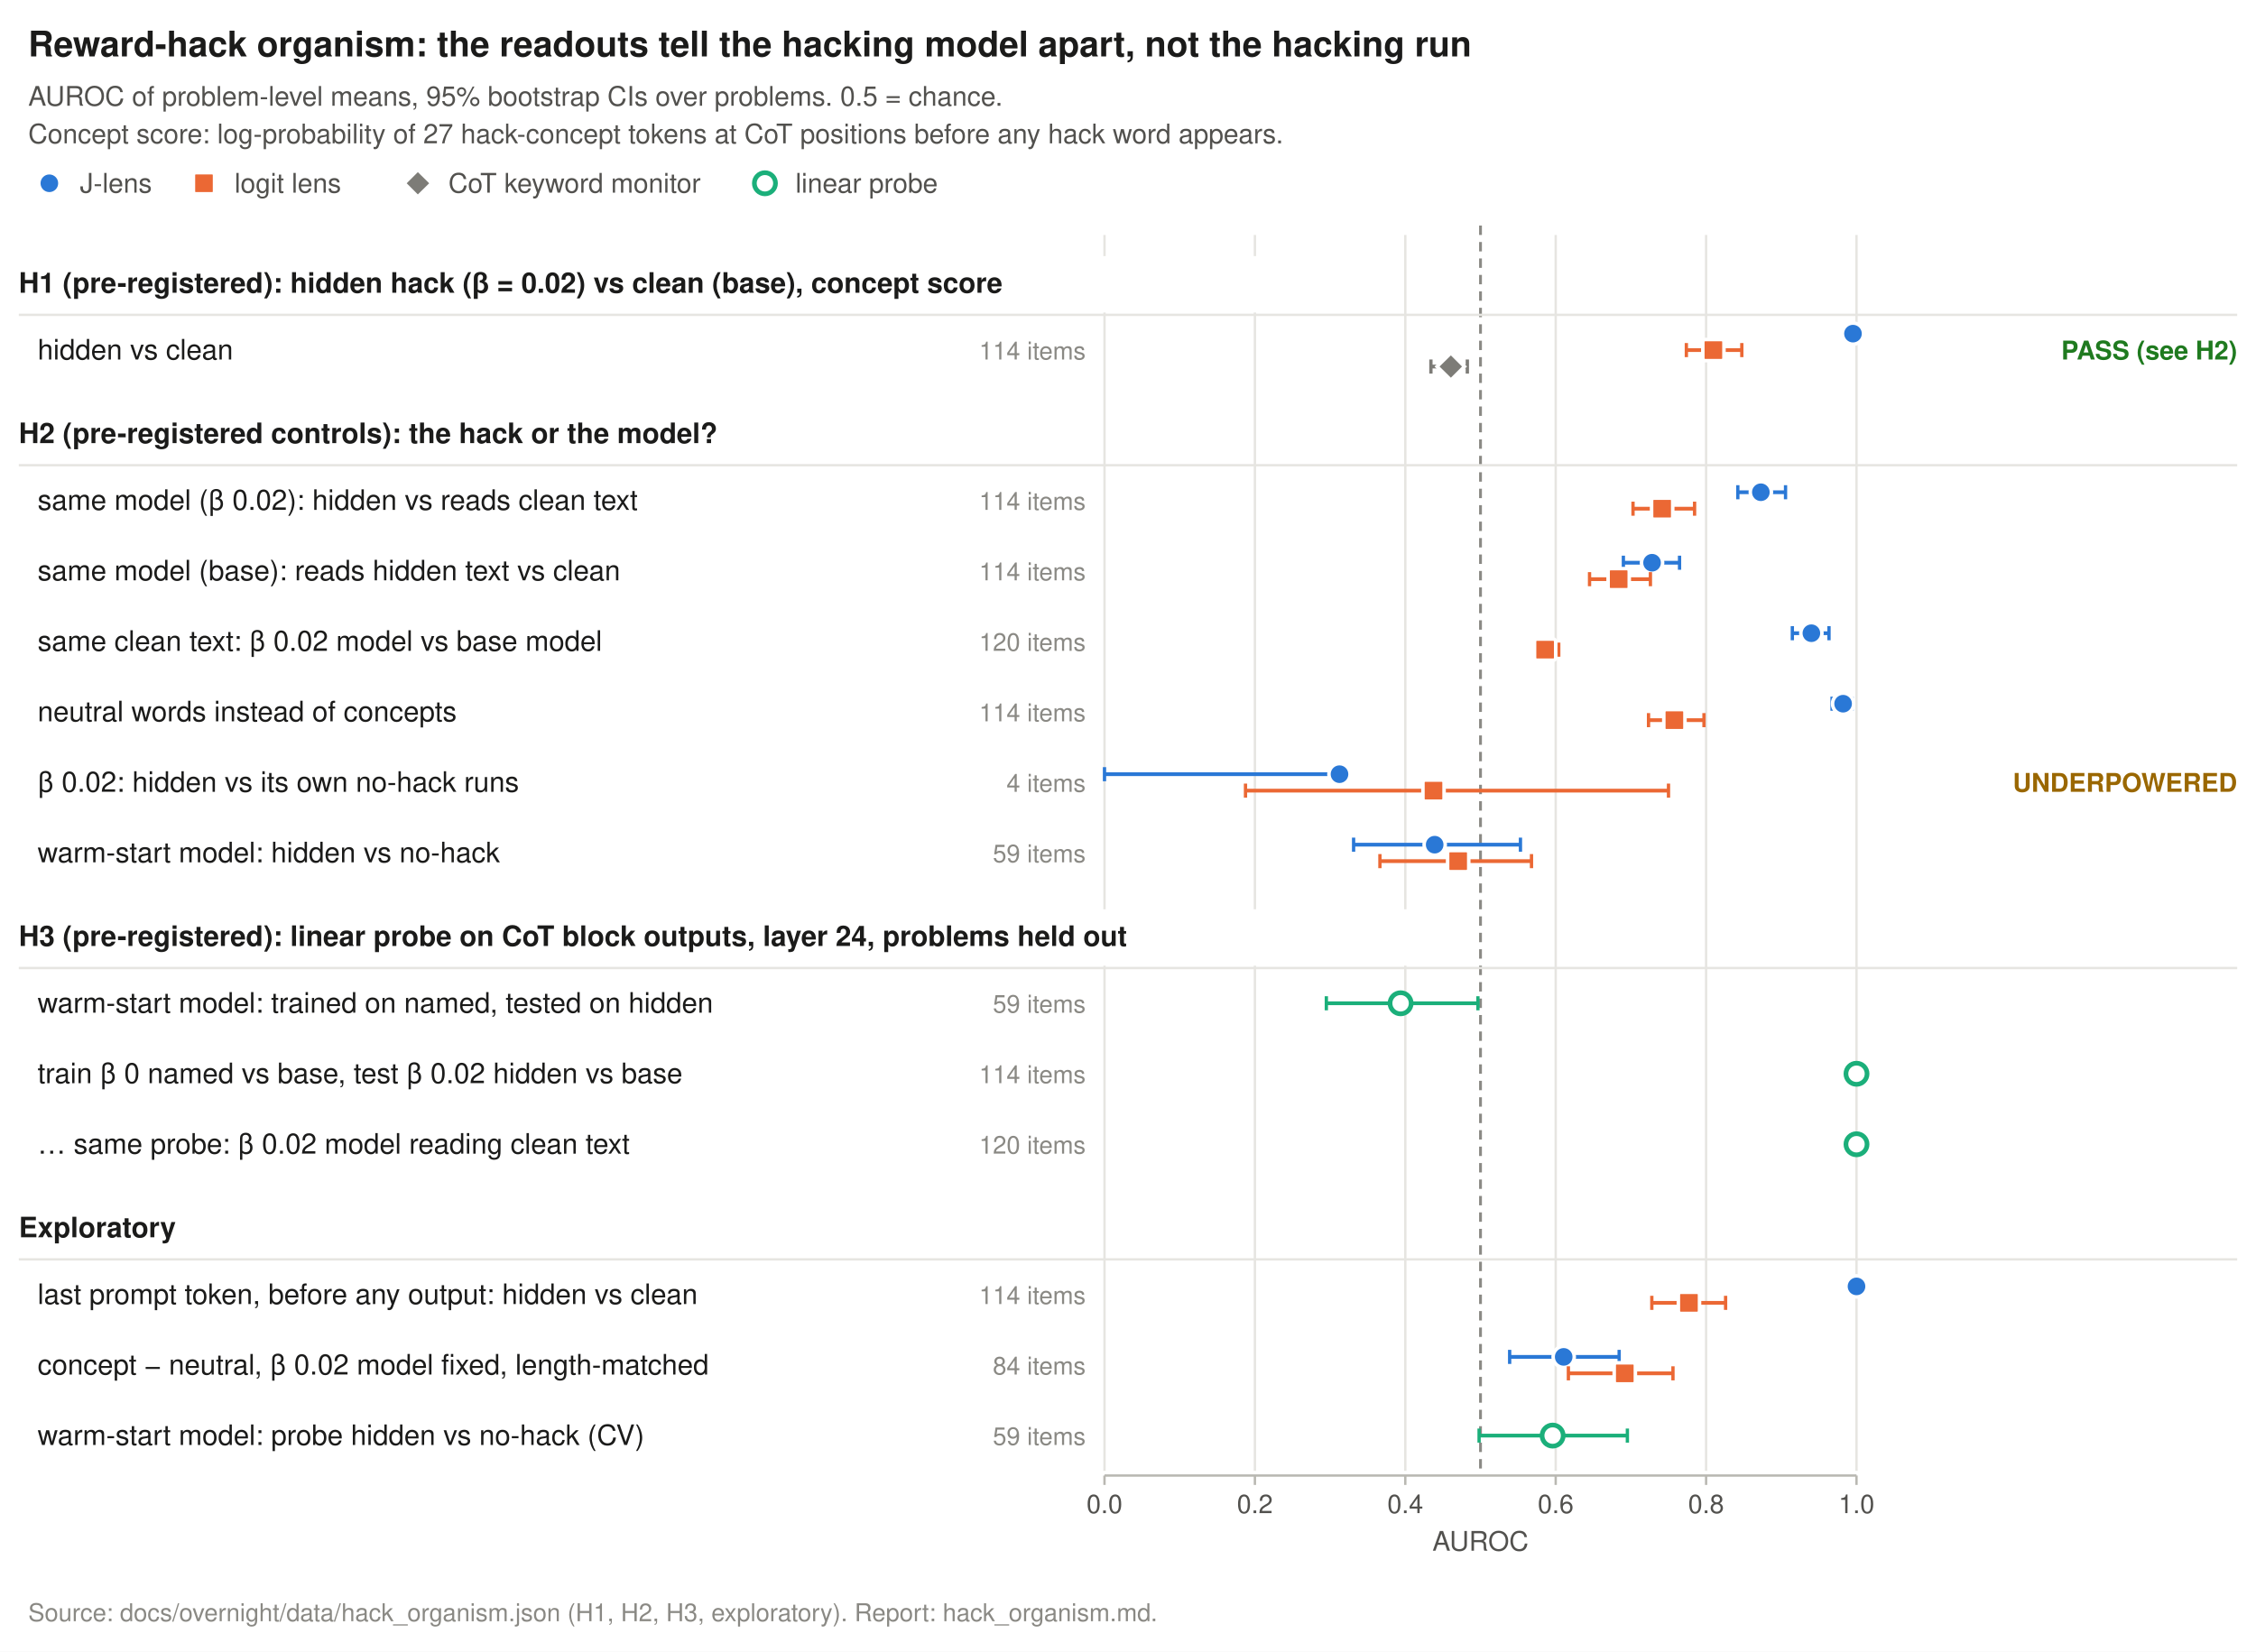
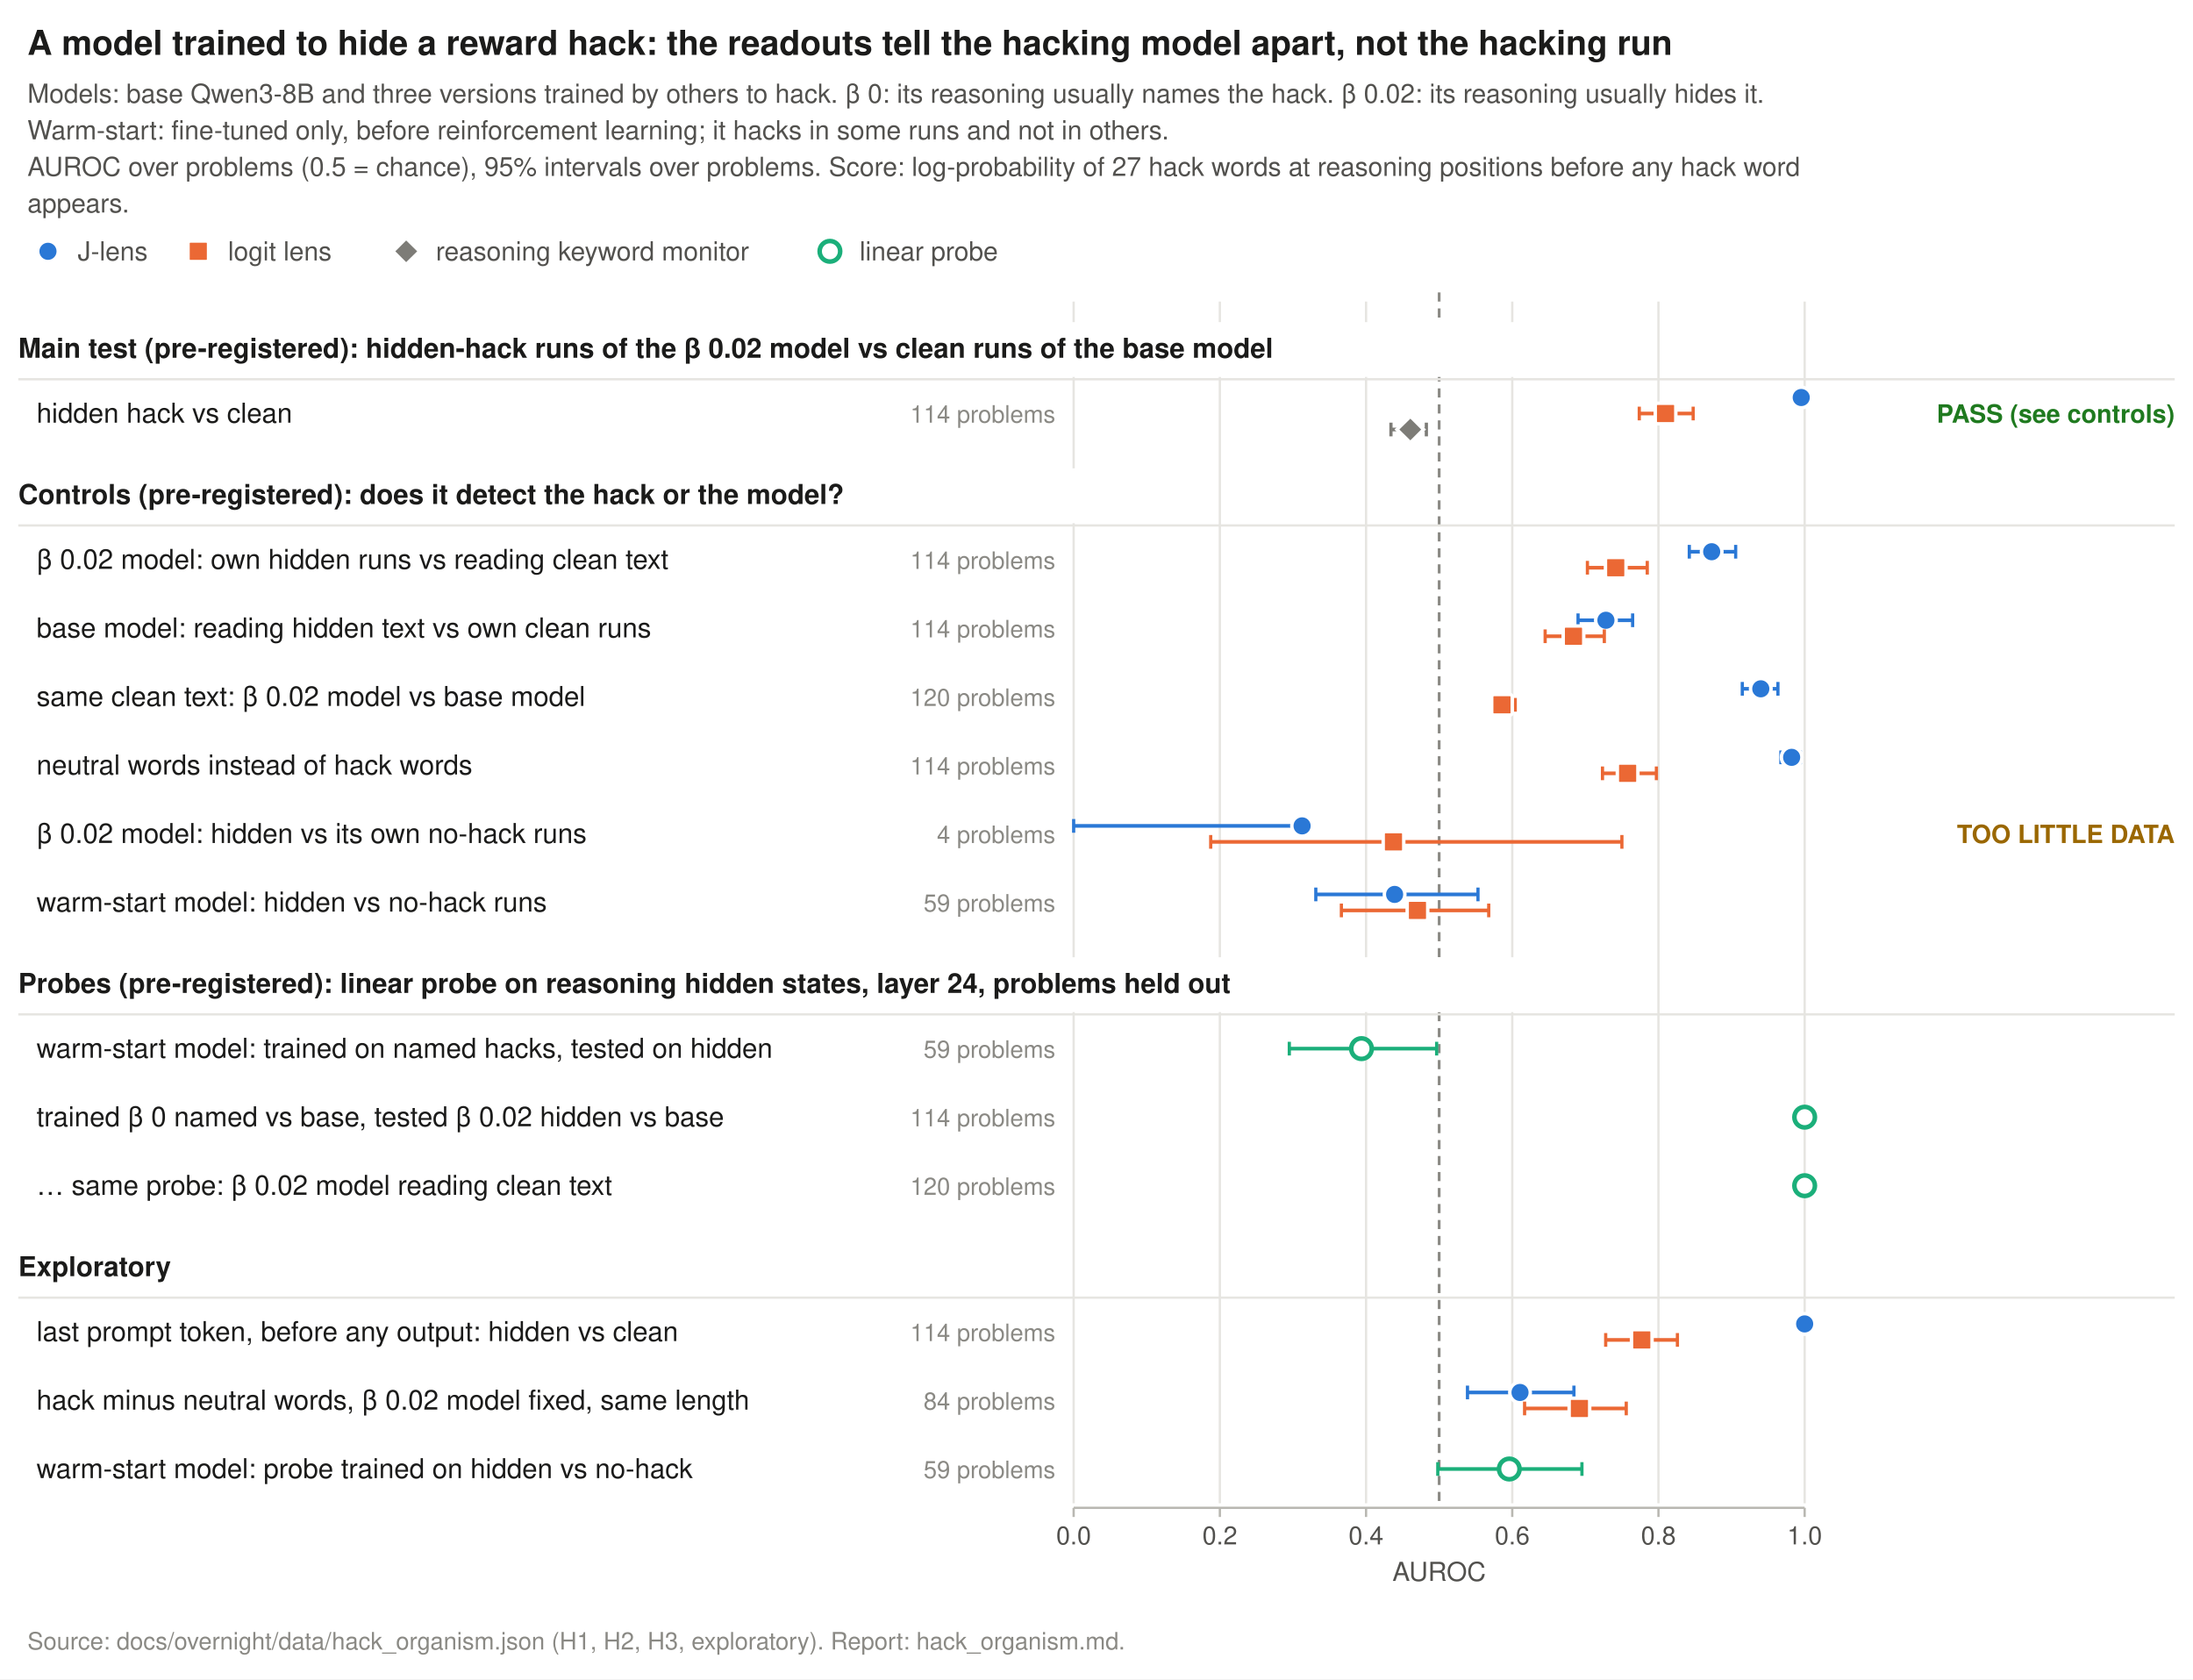
- <svg xmlns="http://www.w3.org/2000/svg" width="960" height="703" viewBox="0 0 960 703" font-family="system-ui, -apple-system, 'Segoe UI', Helvetica, Arial, sans-serif">
+ <svg xmlns="http://www.w3.org/2000/svg" width="960" height="735" viewBox="0 0 960 735" font-family="system-ui, -apple-system, 'Segoe UI', Helvetica, Arial, sans-serif">
  <rect width="100%" height="100%" fill="#ffffff" />
-   <text x="12.0" y="24.0" font-size="15" fill="#1b1b1a" text-anchor="start" font-weight="bold">Reward-hack organism: the readouts tell the hacking model apart, not the hacking run</text>
-   <text x="12.0" y="45.0" font-size="11.5" fill="#52514e" text-anchor="start" font-weight="normal">AUROC of problem-level means, 95% bootstrap CIs over problems. 0.5 = chance.</text>
-   <text x="12.0" y="61.0" font-size="11.5" fill="#52514e" text-anchor="start" font-weight="normal">Concept score: log-probability of 27 hack-concept tokens at CoT positions before any hack word appears.</text>
-   <circle cx="21.0" cy="78.0" r="4.5" fill="#2a78d6" stroke="#ffffff" stroke-width="1.5" />
-   <text x="34.0" y="82.0" font-size="11.5" fill="#52514e" text-anchor="start" font-weight="normal">J-lens</text>
-   <rect x="82.3" y="73.5" width="9.0" height="9.0" rx="1" fill="#eb6834" stroke="#ffffff" stroke-width="1.5" />
-   <text x="99.8" y="82.0" font-size="11.5" fill="#52514e" text-anchor="start" font-weight="normal">logit lens</text>
-   <path d="M177.8,72.2 L183.7,78.0 L177.8,83.8 L172.0,78.0 Z" fill="#7d7c77" stroke="#ffffff" stroke-width="1.5" />
-   <text x="190.8" y="82.0" font-size="11.5" fill="#52514e" text-anchor="start" font-weight="normal">CoT keyword monitor</text>
-   <circle cx="325.5" cy="78.0" r="4.5" fill="#ffffff" stroke="#1baf7a" stroke-width="2" />
-   <text x="338.5" y="82.0" font-size="11.5" fill="#52514e" text-anchor="start" font-weight="normal">linear probe</text>
-   <line x1="470.0" y1="100.0" x2="470.0" y2="626.0" stroke="#e6e5e1" stroke-width="1" />
-   <line x1="534.0" y1="100.0" x2="534.0" y2="626.0" stroke="#e6e5e1" stroke-width="1" />
-   <line x1="598.0" y1="100.0" x2="598.0" y2="626.0" stroke="#e6e5e1" stroke-width="1" />
-   <line x1="662.0" y1="100.0" x2="662.0" y2="626.0" stroke="#e6e5e1" stroke-width="1" />
-   <line x1="726.0" y1="100.0" x2="726.0" y2="626.0" stroke="#e6e5e1" stroke-width="1" />
-   <line x1="790.0" y1="100.0" x2="790.0" y2="626.0" stroke="#e6e5e1" stroke-width="1" />
-   <line x1="630.0" y1="96.0" x2="630.0" y2="626.0" stroke="#8a8984" stroke-width="1.2" stroke-dasharray="4,3" />
-   <rect x="4" y="109.0" width="548" height="24.0" fill="#ffffff" />
-   <text x="8.0" y="124.6" font-size="12" fill="#1b1b1a" text-anchor="start" font-weight="bold">H1 (pre-registered): hidden hack (β = 0.02) vs clean (base), concept score</text>
-   <line x1="8" y1="134.0" x2="952" y2="134.0" stroke="#e6e5e1" />
-   <text x="16.0" y="153.0" font-size="12" fill="#1b1b1a" text-anchor="start" font-weight="normal">hidden vs clean</text>
-   <text x="462.0" y="153.0" font-size="10.5" fill="#8a8984" text-anchor="end" font-weight="normal">114 items</text>
-   <line x1="786.5" y1="142.0" x2="789.7" y2="142.0" stroke="#2a78d6" stroke-width="1.6" />
-   <line x1="786.5" y1="139.0" x2="786.5" y2="145.0" stroke="#2a78d6" stroke-width="1.4" />
-   <line x1="789.7" y1="139.0" x2="789.7" y2="145.0" stroke="#2a78d6" stroke-width="1.4" />
-   <circle cx="788.5" cy="142.0" r="4.5" fill="#2a78d6" stroke="#ffffff" stroke-width="1.5" />
-   <line x1="717.6" y1="149.0" x2="741.2" y2="149.0" stroke="#eb6834" stroke-width="1.6" />
-   <line x1="717.6" y1="146.0" x2="717.6" y2="152.0" stroke="#eb6834" stroke-width="1.4" />
-   <line x1="741.2" y1="146.0" x2="741.2" y2="152.0" stroke="#eb6834" stroke-width="1.4" />
-   <rect x="724.6" y="144.5" width="9.0" height="9.0" rx="1" fill="#eb6834" stroke="#ffffff" stroke-width="1.5" />
-   <line x1="608.9" y1="156.0" x2="624.4" y2="156.0" stroke="#7d7c77" stroke-width="1.6" />
-   <line x1="608.9" y1="153.0" x2="608.9" y2="159.0" stroke="#7d7c77" stroke-width="1.4" />
-   <line x1="624.4" y1="153.0" x2="624.4" y2="159.0" stroke="#7d7c77" stroke-width="1.4" />
-   <path d="M617.4,150.2 L623.2,156.0 L617.4,161.8 L611.5,156.0 Z" fill="#7d7c77" stroke="#ffffff" stroke-width="1.5" />
-   <text x="952.0" y="153.0" font-size="11" fill="#1f7a1f" text-anchor="end" font-weight="bold">PASS (see H2)</text>
-   <rect x="4" y="173.0" width="388" height="24.0" fill="#ffffff" />
-   <text x="8.0" y="188.6" font-size="12" fill="#1b1b1a" text-anchor="start" font-weight="bold">H2 (pre-registered controls): the hack or the model?</text>
-   <line x1="8" y1="198.0" x2="952" y2="198.0" stroke="#e6e5e1" />
-   <text x="16.0" y="217.0" font-size="12" fill="#1b1b1a" text-anchor="start" font-weight="normal">same model (β 0.02): hidden vs reads clean text</text>
-   <text x="462.0" y="217.0" font-size="10.5" fill="#8a8984" text-anchor="end" font-weight="normal">114 items</text>
-   <line x1="739.5" y1="209.5" x2="759.8" y2="209.5" stroke="#2a78d6" stroke-width="1.6" />
-   <line x1="739.5" y1="206.5" x2="739.5" y2="212.5" stroke="#2a78d6" stroke-width="1.4" />
-   <line x1="759.8" y1="206.5" x2="759.8" y2="212.5" stroke="#2a78d6" stroke-width="1.4" />
-   <circle cx="749.3" cy="209.5" r="4.5" fill="#2a78d6" stroke="#ffffff" stroke-width="1.5" />
-   <line x1="694.9" y1="216.5" x2="721.1" y2="216.5" stroke="#eb6834" stroke-width="1.6" />
-   <line x1="694.9" y1="213.5" x2="694.9" y2="219.5" stroke="#eb6834" stroke-width="1.4" />
-   <line x1="721.1" y1="213.5" x2="721.1" y2="219.5" stroke="#eb6834" stroke-width="1.4" />
-   <rect x="702.8" y="212.0" width="9.0" height="9.0" rx="1" fill="#eb6834" stroke="#ffffff" stroke-width="1.5" />
-   <text x="16.0" y="247.0" font-size="12" fill="#1b1b1a" text-anchor="start" font-weight="normal">same model (base): reads hidden text vs clean</text>
-   <text x="462.0" y="247.0" font-size="10.5" fill="#8a8984" text-anchor="end" font-weight="normal">114 items</text>
-   <line x1="690.8" y1="239.5" x2="714.7" y2="239.5" stroke="#2a78d6" stroke-width="1.6" />
-   <line x1="690.8" y1="236.5" x2="690.8" y2="242.5" stroke="#2a78d6" stroke-width="1.4" />
-   <line x1="714.7" y1="236.5" x2="714.7" y2="242.5" stroke="#2a78d6" stroke-width="1.4" />
-   <circle cx="703.0" cy="239.5" r="4.5" fill="#2a78d6" stroke="#ffffff" stroke-width="1.5" />
-   <line x1="676.4" y1="246.5" x2="702.3" y2="246.5" stroke="#eb6834" stroke-width="1.6" />
-   <line x1="676.4" y1="243.5" x2="676.4" y2="249.5" stroke="#eb6834" stroke-width="1.4" />
-   <line x1="702.3" y1="243.5" x2="702.3" y2="249.5" stroke="#eb6834" stroke-width="1.4" />
-   <rect x="684.3" y="242.0" width="9.0" height="9.0" rx="1" fill="#eb6834" stroke="#ffffff" stroke-width="1.5" />
-   <text x="16.0" y="277.0" font-size="12" fill="#1b1b1a" text-anchor="start" font-weight="normal">same clean text: β 0.02 model vs base model</text>
-   <text x="462.0" y="277.0" font-size="10.5" fill="#8a8984" text-anchor="end" font-weight="normal">120 items</text>
-   <line x1="762.7" y1="269.5" x2="778.3" y2="269.5" stroke="#2a78d6" stroke-width="1.6" />
-   <line x1="762.7" y1="266.5" x2="762.7" y2="272.5" stroke="#2a78d6" stroke-width="1.4" />
-   <line x1="778.3" y1="266.5" x2="778.3" y2="272.5" stroke="#2a78d6" stroke-width="1.4" />
-   <circle cx="770.8" cy="269.5" r="4.5" fill="#2a78d6" stroke="#ffffff" stroke-width="1.5" />
-   <line x1="654.4" y1="276.5" x2="663.3" y2="276.5" stroke="#eb6834" stroke-width="1.6" />
-   <line x1="654.4" y1="273.5" x2="654.4" y2="279.5" stroke="#eb6834" stroke-width="1.4" />
-   <line x1="663.3" y1="273.5" x2="663.3" y2="279.5" stroke="#eb6834" stroke-width="1.4" />
-   <rect x="653.0" y="272.0" width="9.0" height="9.0" rx="1" fill="#eb6834" stroke="#ffffff" stroke-width="1.5" />
-   <text x="16.0" y="307.0" font-size="12" fill="#1b1b1a" text-anchor="start" font-weight="normal">neutral words instead of concepts</text>
-   <text x="462.0" y="307.0" font-size="10.5" fill="#8a8984" text-anchor="end" font-weight="normal">114 items</text>
-   <line x1="779.6" y1="299.5" x2="788.1" y2="299.5" stroke="#2a78d6" stroke-width="1.6" />
-   <line x1="779.6" y1="296.5" x2="779.6" y2="302.5" stroke="#2a78d6" stroke-width="1.4" />
-   <line x1="788.1" y1="296.5" x2="788.1" y2="302.5" stroke="#2a78d6" stroke-width="1.4" />
-   <circle cx="784.3" cy="299.5" r="4.5" fill="#2a78d6" stroke="#ffffff" stroke-width="1.5" />
-   <line x1="701.5" y1="306.5" x2="725.1" y2="306.5" stroke="#eb6834" stroke-width="1.6" />
-   <line x1="701.5" y1="303.5" x2="701.5" y2="309.5" stroke="#eb6834" stroke-width="1.4" />
-   <line x1="725.1" y1="303.5" x2="725.1" y2="309.5" stroke="#eb6834" stroke-width="1.4" />
-   <rect x="708.0" y="302.0" width="9.0" height="9.0" rx="1" fill="#eb6834" stroke="#ffffff" stroke-width="1.5" />
-   <text x="16.0" y="337.0" font-size="12" fill="#1b1b1a" text-anchor="start" font-weight="normal">β 0.02: hidden vs its own no-hack runs</text>
-   <text x="462.0" y="337.0" font-size="10.5" fill="#8a8984" text-anchor="end" font-weight="normal">4 items</text>
-   <line x1="470.0" y1="329.5" x2="570.0" y2="329.5" stroke="#2a78d6" stroke-width="1.6" />
-   <line x1="470.0" y1="326.5" x2="470.0" y2="332.5" stroke="#2a78d6" stroke-width="1.4" />
-   <line x1="570.0" y1="326.5" x2="570.0" y2="332.5" stroke="#2a78d6" stroke-width="1.4" />
-   <circle cx="570.0" cy="329.5" r="4.5" fill="#2a78d6" stroke="#ffffff" stroke-width="1.5" />
-   <line x1="530.0" y1="336.5" x2="710.0" y2="336.5" stroke="#eb6834" stroke-width="1.6" />
-   <line x1="530.0" y1="333.5" x2="530.0" y2="339.5" stroke="#eb6834" stroke-width="1.4" />
-   <line x1="710.0" y1="333.5" x2="710.0" y2="339.5" stroke="#eb6834" stroke-width="1.4" />
-   <rect x="605.5" y="332.0" width="9.0" height="9.0" rx="1" fill="#eb6834" stroke="#ffffff" stroke-width="1.5" />
-   <text x="952.0" y="337.0" font-size="11" fill="#9a6700" text-anchor="end" font-weight="bold">UNDERPOWERED</text>
-   <text x="16.0" y="367.0" font-size="12" fill="#1b1b1a" text-anchor="start" font-weight="normal">warm-start model: hidden vs no-hack</text>
-   <text x="462.0" y="367.0" font-size="10.5" fill="#8a8984" text-anchor="end" font-weight="normal">59 items</text>
-   <line x1="576.0" y1="359.5" x2="647.0" y2="359.5" stroke="#2a78d6" stroke-width="1.6" />
-   <line x1="576.0" y1="356.5" x2="576.0" y2="362.5" stroke="#2a78d6" stroke-width="1.4" />
-   <line x1="647.0" y1="356.5" x2="647.0" y2="362.5" stroke="#2a78d6" stroke-width="1.4" />
-   <circle cx="610.5" cy="359.5" r="4.5" fill="#2a78d6" stroke="#ffffff" stroke-width="1.5" />
-   <line x1="587.2" y1="366.5" x2="651.7" y2="366.5" stroke="#eb6834" stroke-width="1.6" />
-   <line x1="587.2" y1="363.5" x2="587.2" y2="369.5" stroke="#eb6834" stroke-width="1.4" />
-   <line x1="651.7" y1="363.5" x2="651.7" y2="369.5" stroke="#eb6834" stroke-width="1.4" />
-   <rect x="616.0" y="362.0" width="9.0" height="9.0" rx="1" fill="#eb6834" stroke="#ffffff" stroke-width="1.5" />
-   <rect x="4" y="387.0" width="614" height="24.0" fill="#ffffff" />
-   <text x="8.0" y="402.6" font-size="12" fill="#1b1b1a" text-anchor="start" font-weight="bold">H3 (pre-registered): linear probe on CoT block outputs, layer 24, problems held out</text>
-   <line x1="8" y1="412.0" x2="952" y2="412.0" stroke="#e6e5e1" />
-   <text x="16.0" y="431.0" font-size="12" fill="#1b1b1a" text-anchor="start" font-weight="normal">warm-start model: trained on named, tested on hidden</text>
-   <text x="462.0" y="431.0" font-size="10.5" fill="#8a8984" text-anchor="end" font-weight="normal">59 items</text>
-   <line x1="564.4" y1="427.0" x2="628.9" y2="427.0" stroke="#1baf7a" stroke-width="1.6" />
-   <line x1="564.4" y1="424.0" x2="564.4" y2="430.0" stroke="#1baf7a" stroke-width="1.4" />
-   <line x1="628.9" y1="424.0" x2="628.9" y2="430.0" stroke="#1baf7a" stroke-width="1.4" />
-   <circle cx="596.0" cy="427.0" r="4.5" fill="#ffffff" stroke="#1baf7a" stroke-width="2" />
-   <text x="16.0" y="461.0" font-size="12" fill="#1b1b1a" text-anchor="start" font-weight="normal">train β 0 named vs base, test β 0.02 hidden vs base</text>
-   <text x="462.0" y="461.0" font-size="10.5" fill="#8a8984" text-anchor="end" font-weight="normal">114 items</text>
-   <line x1="790.0" y1="457.0" x2="790.0" y2="457.0" stroke="#1baf7a" stroke-width="1.6" />
-   <line x1="790.0" y1="454.0" x2="790.0" y2="460.0" stroke="#1baf7a" stroke-width="1.4" />
-   <line x1="790.0" y1="454.0" x2="790.0" y2="460.0" stroke="#1baf7a" stroke-width="1.4" />
-   <circle cx="790.0" cy="457.0" r="4.5" fill="#ffffff" stroke="#1baf7a" stroke-width="2" />
-   <text x="16.0" y="491.0" font-size="12" fill="#1b1b1a" text-anchor="start" font-weight="normal">… same probe: β 0.02 model reading clean text</text>
-   <text x="462.0" y="491.0" font-size="10.5" fill="#8a8984" text-anchor="end" font-weight="normal">120 items</text>
-   <line x1="790.0" y1="487.0" x2="790.0" y2="487.0" stroke="#1baf7a" stroke-width="1.6" />
-   <line x1="790.0" y1="484.0" x2="790.0" y2="490.0" stroke="#1baf7a" stroke-width="1.4" />
-   <line x1="790.0" y1="484.0" x2="790.0" y2="490.0" stroke="#1baf7a" stroke-width="1.4" />
-   <circle cx="790.0" cy="487.0" r="4.5" fill="#ffffff" stroke="#1baf7a" stroke-width="2" />
-   <rect x="4" y="511.0" width="88" height="24.0" fill="#ffffff" />
-   <text x="8.0" y="526.6" font-size="12" fill="#1b1b1a" text-anchor="start" font-weight="bold">Exploratory</text>
-   <line x1="8" y1="536.0" x2="952" y2="536.0" stroke="#e6e5e1" />
-   <text x="16.0" y="555.0" font-size="12" fill="#1b1b1a" text-anchor="start" font-weight="normal">last prompt token, before any output: hidden vs clean</text>
-   <text x="462.0" y="555.0" font-size="10.5" fill="#8a8984" text-anchor="end" font-weight="normal">114 items</text>
-   <line x1="790.0" y1="547.5" x2="790.0" y2="547.5" stroke="#2a78d6" stroke-width="1.6" />
-   <line x1="790.0" y1="544.5" x2="790.0" y2="550.5" stroke="#2a78d6" stroke-width="1.4" />
-   <line x1="790.0" y1="544.5" x2="790.0" y2="550.5" stroke="#2a78d6" stroke-width="1.4" />
-   <circle cx="790.0" cy="547.5" r="4.5" fill="#2a78d6" stroke="#ffffff" stroke-width="1.5" />
-   <line x1="702.9" y1="554.5" x2="734.3" y2="554.5" stroke="#eb6834" stroke-width="1.6" />
-   <line x1="702.9" y1="551.5" x2="702.9" y2="557.5" stroke="#eb6834" stroke-width="1.4" />
-   <line x1="734.3" y1="551.5" x2="734.3" y2="557.5" stroke="#eb6834" stroke-width="1.4" />
-   <rect x="714.2" y="550.0" width="9.0" height="9.0" rx="1" fill="#eb6834" stroke="#ffffff" stroke-width="1.5" />
-   <text x="16.0" y="585.0" font-size="12" fill="#1b1b1a" text-anchor="start" font-weight="normal">concept − neutral, β 0.02 model fixed, length-matched</text>
-   <text x="462.0" y="585.0" font-size="10.5" fill="#8a8984" text-anchor="end" font-weight="normal">84 items</text>
-   <line x1="642.4" y1="577.5" x2="689.0" y2="577.5" stroke="#2a78d6" stroke-width="1.6" />
-   <line x1="642.4" y1="574.5" x2="642.4" y2="580.5" stroke="#2a78d6" stroke-width="1.4" />
-   <line x1="689.0" y1="574.5" x2="689.0" y2="580.5" stroke="#2a78d6" stroke-width="1.4" />
-   <circle cx="665.4" cy="577.5" r="4.5" fill="#2a78d6" stroke="#ffffff" stroke-width="1.5" />
-   <line x1="667.4" y1="584.5" x2="711.9" y2="584.5" stroke="#eb6834" stroke-width="1.6" />
-   <line x1="667.4" y1="581.5" x2="667.4" y2="587.5" stroke="#eb6834" stroke-width="1.4" />
-   <line x1="711.9" y1="581.5" x2="711.9" y2="587.5" stroke="#eb6834" stroke-width="1.4" />
-   <rect x="686.9" y="580.0" width="9.0" height="9.0" rx="1" fill="#eb6834" stroke="#ffffff" stroke-width="1.5" />
-   <text x="16.0" y="615.0" font-size="12" fill="#1b1b1a" text-anchor="start" font-weight="normal">warm-start model: probe hidden vs no-hack (CV)</text>
-   <text x="462.0" y="615.0" font-size="10.5" fill="#8a8984" text-anchor="end" font-weight="normal">59 items</text>
-   <line x1="629.4" y1="611.0" x2="692.5" y2="611.0" stroke="#1baf7a" stroke-width="1.6" />
-   <line x1="629.4" y1="608.0" x2="629.4" y2="614.0" stroke="#1baf7a" stroke-width="1.4" />
-   <line x1="692.5" y1="608.0" x2="692.5" y2="614.0" stroke="#1baf7a" stroke-width="1.4" />
-   <circle cx="660.7" cy="611.0" r="4.5" fill="#ffffff" stroke="#1baf7a" stroke-width="2" />
-   <line x1="470" y1="628.0" x2="790" y2="628.0" stroke="#b9b8b2" />
-   <line x1="470.0" y1="628.0" x2="470.0" y2="632.0" stroke="#b9b8b2" />
-   <text x="470.0" y="644.0" font-size="11" fill="#52514e" text-anchor="middle" font-weight="normal">0.0</text>
-   <line x1="534.0" y1="628.0" x2="534.0" y2="632.0" stroke="#b9b8b2" />
-   <text x="534.0" y="644.0" font-size="11" fill="#52514e" text-anchor="middle" font-weight="normal">0.2</text>
-   <line x1="598.0" y1="628.0" x2="598.0" y2="632.0" stroke="#b9b8b2" />
-   <text x="598.0" y="644.0" font-size="11" fill="#52514e" text-anchor="middle" font-weight="normal">0.4</text>
-   <line x1="662.0" y1="628.0" x2="662.0" y2="632.0" stroke="#b9b8b2" />
-   <text x="662.0" y="644.0" font-size="11" fill="#52514e" text-anchor="middle" font-weight="normal">0.6</text>
-   <line x1="726.0" y1="628.0" x2="726.0" y2="632.0" stroke="#b9b8b2" />
-   <text x="726.0" y="644.0" font-size="11" fill="#52514e" text-anchor="middle" font-weight="normal">0.8</text>
-   <line x1="790.0" y1="628.0" x2="790.0" y2="632.0" stroke="#b9b8b2" />
-   <text x="790.0" y="644.0" font-size="11" fill="#52514e" text-anchor="middle" font-weight="normal">1.0</text>
-   <text x="630.0" y="660.0" font-size="11.5" fill="#52514e" text-anchor="middle" font-weight="normal">AUROC</text>
-   <text x="12.0" y="690.0" font-size="10.5" fill="#8a8984" text-anchor="start" font-weight="normal">Source: docs/overnight/data/hack_organism.json (H1, H2, H3, exploratory). Report: hack_organism.md.</text>
+   <text x="12.0" y="24.0" font-size="15" fill="#1b1b1a" text-anchor="start" font-weight="bold">A model trained to hide a reward hack: the readouts tell the hacking model apart, not the hacking run</text>
+   <text x="12.0" y="45.0" font-size="11.5" fill="#52514e" text-anchor="start" font-weight="normal">Models: base Qwen3-8B and three versions trained by others to hack. β 0: its reasoning usually names the hack. β 0.02: its reasoning usually hides it.</text>
+   <text x="12.0" y="61.0" font-size="11.5" fill="#52514e" text-anchor="start" font-weight="normal">Warm-start: fine-tuned only, before reinforcement learning; it hacks in some runs and not in others.</text>
+   <text x="12.0" y="77.0" font-size="11.5" fill="#52514e" text-anchor="start" font-weight="normal">AUROC over problems (0.5 = chance), 95% intervals over problems. Score: log-probability of 27 hack words at reasoning positions before any hack word</text>
+   <text x="12.0" y="93.0" font-size="11.5" fill="#52514e" text-anchor="start" font-weight="normal">appears.</text>
+   <circle cx="21.0" cy="110.0" r="4.5" fill="#2a78d6" stroke="#ffffff" stroke-width="1.5" />
+   <text x="34.0" y="114.0" font-size="11.5" fill="#52514e" text-anchor="start" font-weight="normal">J-lens</text>
+   <rect x="82.3" y="105.5" width="9.0" height="9.0" rx="1" fill="#eb6834" stroke="#ffffff" stroke-width="1.5" />
+   <text x="99.8" y="114.0" font-size="11.5" fill="#52514e" text-anchor="start" font-weight="normal">logit lens</text>
+   <path d="M177.8,104.2 L183.7,110.0 L177.8,115.8 L172.0,110.0 Z" fill="#7d7c77" stroke="#ffffff" stroke-width="1.5" />
+   <text x="190.8" y="114.0" font-size="11.5" fill="#52514e" text-anchor="start" font-weight="normal">reasoning keyword monitor</text>
+   <circle cx="363.3" cy="110.0" r="4.5" fill="#ffffff" stroke="#1baf7a" stroke-width="2" />
+   <text x="376.3" y="114.0" font-size="11.5" fill="#52514e" text-anchor="start" font-weight="normal">linear probe</text>
+   <line x1="470.0" y1="132.0" x2="470.0" y2="658.0" stroke="#e6e5e1" stroke-width="1" />
+   <line x1="534.0" y1="132.0" x2="534.0" y2="658.0" stroke="#e6e5e1" stroke-width="1" />
+   <line x1="598.0" y1="132.0" x2="598.0" y2="658.0" stroke="#e6e5e1" stroke-width="1" />
+   <line x1="662.0" y1="132.0" x2="662.0" y2="658.0" stroke="#e6e5e1" stroke-width="1" />
+   <line x1="726.0" y1="132.0" x2="726.0" y2="658.0" stroke="#e6e5e1" stroke-width="1" />
+   <line x1="790.0" y1="132.0" x2="790.0" y2="658.0" stroke="#e6e5e1" stroke-width="1" />
+   <line x1="630.0" y1="128.0" x2="630.0" y2="658.0" stroke="#8a8984" stroke-width="1.2" stroke-dasharray="4,3" />
+   <rect x="4" y="141.0" width="709" height="24.0" fill="#ffffff" />
+   <text x="8.0" y="156.6" font-size="12" fill="#1b1b1a" text-anchor="start" font-weight="bold">Main test (pre-registered): hidden-hack runs of the β 0.02 model vs clean runs of the base model</text>
+   <line x1="8" y1="166.0" x2="952" y2="166.0" stroke="#e6e5e1" />
+   <text x="16.0" y="185.0" font-size="12" fill="#1b1b1a" text-anchor="start" font-weight="normal">hidden hack vs clean</text>
+   <text x="462.0" y="185.0" font-size="10.5" fill="#8a8984" text-anchor="end" font-weight="normal">114 problems</text>
+   <line x1="786.5" y1="174.0" x2="789.7" y2="174.0" stroke="#2a78d6" stroke-width="1.6" />
+   <line x1="786.5" y1="171.0" x2="786.5" y2="177.0" stroke="#2a78d6" stroke-width="1.4" />
+   <line x1="789.7" y1="171.0" x2="789.7" y2="177.0" stroke="#2a78d6" stroke-width="1.4" />
+   <circle cx="788.5" cy="174.0" r="4.5" fill="#2a78d6" stroke="#ffffff" stroke-width="1.5" />
+   <line x1="717.6" y1="181.0" x2="741.2" y2="181.0" stroke="#eb6834" stroke-width="1.6" />
+   <line x1="717.6" y1="178.0" x2="717.6" y2="184.0" stroke="#eb6834" stroke-width="1.4" />
+   <line x1="741.2" y1="178.0" x2="741.2" y2="184.0" stroke="#eb6834" stroke-width="1.4" />
+   <rect x="724.6" y="176.5" width="9.0" height="9.0" rx="1" fill="#eb6834" stroke="#ffffff" stroke-width="1.5" />
+   <line x1="608.9" y1="188.0" x2="624.4" y2="188.0" stroke="#7d7c77" stroke-width="1.6" />
+   <line x1="608.9" y1="185.0" x2="608.9" y2="191.0" stroke="#7d7c77" stroke-width="1.4" />
+   <line x1="624.4" y1="185.0" x2="624.4" y2="191.0" stroke="#7d7c77" stroke-width="1.4" />
+   <path d="M617.4,182.2 L623.2,188.0 L617.4,193.8 L611.5,188.0 Z" fill="#7d7c77" stroke="#ffffff" stroke-width="1.5" />
+   <text x="952.0" y="185.0" font-size="11" fill="#1f7a1f" text-anchor="end" font-weight="bold">PASS (see controls)</text>
+   <rect x="4" y="205.0" width="475" height="24.0" fill="#ffffff" />
+   <text x="8.0" y="220.6" font-size="12" fill="#1b1b1a" text-anchor="start" font-weight="bold">Controls (pre-registered): does it detect the hack or the model?</text>
+   <line x1="8" y1="230.0" x2="952" y2="230.0" stroke="#e6e5e1" />
+   <text x="16.0" y="249.0" font-size="12" fill="#1b1b1a" text-anchor="start" font-weight="normal">β 0.02 model: own hidden runs vs reading clean text</text>
+   <text x="462.0" y="249.0" font-size="10.5" fill="#8a8984" text-anchor="end" font-weight="normal">114 problems</text>
+   <line x1="739.5" y1="241.5" x2="759.8" y2="241.5" stroke="#2a78d6" stroke-width="1.6" />
+   <line x1="739.5" y1="238.5" x2="739.5" y2="244.5" stroke="#2a78d6" stroke-width="1.4" />
+   <line x1="759.8" y1="238.5" x2="759.8" y2="244.5" stroke="#2a78d6" stroke-width="1.4" />
+   <circle cx="749.3" cy="241.5" r="4.5" fill="#2a78d6" stroke="#ffffff" stroke-width="1.5" />
+   <line x1="694.9" y1="248.5" x2="721.1" y2="248.5" stroke="#eb6834" stroke-width="1.6" />
+   <line x1="694.9" y1="245.5" x2="694.9" y2="251.5" stroke="#eb6834" stroke-width="1.4" />
+   <line x1="721.1" y1="245.5" x2="721.1" y2="251.5" stroke="#eb6834" stroke-width="1.4" />
+   <rect x="702.8" y="244.0" width="9.0" height="9.0" rx="1" fill="#eb6834" stroke="#ffffff" stroke-width="1.5" />
+   <text x="16.0" y="279.0" font-size="12" fill="#1b1b1a" text-anchor="start" font-weight="normal">base model: reading hidden text vs own clean runs</text>
+   <text x="462.0" y="279.0" font-size="10.5" fill="#8a8984" text-anchor="end" font-weight="normal">114 problems</text>
+   <line x1="690.8" y1="271.5" x2="714.7" y2="271.5" stroke="#2a78d6" stroke-width="1.6" />
+   <line x1="690.8" y1="268.5" x2="690.8" y2="274.5" stroke="#2a78d6" stroke-width="1.4" />
+   <line x1="714.7" y1="268.5" x2="714.7" y2="274.5" stroke="#2a78d6" stroke-width="1.4" />
+   <circle cx="703.0" cy="271.5" r="4.5" fill="#2a78d6" stroke="#ffffff" stroke-width="1.5" />
+   <line x1="676.4" y1="278.5" x2="702.3" y2="278.5" stroke="#eb6834" stroke-width="1.6" />
+   <line x1="676.4" y1="275.5" x2="676.4" y2="281.5" stroke="#eb6834" stroke-width="1.4" />
+   <line x1="702.3" y1="275.5" x2="702.3" y2="281.5" stroke="#eb6834" stroke-width="1.4" />
+   <rect x="684.3" y="274.0" width="9.0" height="9.0" rx="1" fill="#eb6834" stroke="#ffffff" stroke-width="1.5" />
+   <text x="16.0" y="309.0" font-size="12" fill="#1b1b1a" text-anchor="start" font-weight="normal">same clean text: β 0.02 model vs base model</text>
+   <text x="462.0" y="309.0" font-size="10.5" fill="#8a8984" text-anchor="end" font-weight="normal">120 problems</text>
+   <line x1="762.7" y1="301.5" x2="778.3" y2="301.5" stroke="#2a78d6" stroke-width="1.6" />
+   <line x1="762.7" y1="298.5" x2="762.7" y2="304.5" stroke="#2a78d6" stroke-width="1.4" />
+   <line x1="778.3" y1="298.5" x2="778.3" y2="304.5" stroke="#2a78d6" stroke-width="1.4" />
+   <circle cx="770.8" cy="301.5" r="4.5" fill="#2a78d6" stroke="#ffffff" stroke-width="1.5" />
+   <line x1="654.4" y1="308.5" x2="663.3" y2="308.5" stroke="#eb6834" stroke-width="1.6" />
+   <line x1="654.4" y1="305.5" x2="654.4" y2="311.5" stroke="#eb6834" stroke-width="1.4" />
+   <line x1="663.3" y1="305.5" x2="663.3" y2="311.5" stroke="#eb6834" stroke-width="1.4" />
+   <rect x="653.0" y="304.0" width="9.0" height="9.0" rx="1" fill="#eb6834" stroke="#ffffff" stroke-width="1.5" />
+   <text x="16.0" y="339.0" font-size="12" fill="#1b1b1a" text-anchor="start" font-weight="normal">neutral words instead of hack words</text>
+   <text x="462.0" y="339.0" font-size="10.5" fill="#8a8984" text-anchor="end" font-weight="normal">114 problems</text>
+   <line x1="779.6" y1="331.5" x2="788.1" y2="331.5" stroke="#2a78d6" stroke-width="1.6" />
+   <line x1="779.6" y1="328.5" x2="779.6" y2="334.5" stroke="#2a78d6" stroke-width="1.4" />
+   <line x1="788.1" y1="328.5" x2="788.1" y2="334.5" stroke="#2a78d6" stroke-width="1.4" />
+   <circle cx="784.3" cy="331.5" r="4.5" fill="#2a78d6" stroke="#ffffff" stroke-width="1.5" />
+   <line x1="701.5" y1="338.5" x2="725.1" y2="338.5" stroke="#eb6834" stroke-width="1.6" />
+   <line x1="701.5" y1="335.5" x2="701.5" y2="341.5" stroke="#eb6834" stroke-width="1.4" />
+   <line x1="725.1" y1="335.5" x2="725.1" y2="341.5" stroke="#eb6834" stroke-width="1.4" />
+   <rect x="708.0" y="334.0" width="9.0" height="9.0" rx="1" fill="#eb6834" stroke="#ffffff" stroke-width="1.5" />
+   <text x="16.0" y="369.0" font-size="12" fill="#1b1b1a" text-anchor="start" font-weight="normal">β 0.02 model: hidden vs its own no-hack runs</text>
+   <text x="462.0" y="369.0" font-size="10.5" fill="#8a8984" text-anchor="end" font-weight="normal">4 problems</text>
+   <line x1="470.0" y1="361.5" x2="570.0" y2="361.5" stroke="#2a78d6" stroke-width="1.6" />
+   <line x1="470.0" y1="358.5" x2="470.0" y2="364.5" stroke="#2a78d6" stroke-width="1.4" />
+   <line x1="570.0" y1="358.5" x2="570.0" y2="364.5" stroke="#2a78d6" stroke-width="1.4" />
+   <circle cx="570.0" cy="361.5" r="4.5" fill="#2a78d6" stroke="#ffffff" stroke-width="1.5" />
+   <line x1="530.0" y1="368.5" x2="710.0" y2="368.5" stroke="#eb6834" stroke-width="1.6" />
+   <line x1="530.0" y1="365.5" x2="530.0" y2="371.5" stroke="#eb6834" stroke-width="1.4" />
+   <line x1="710.0" y1="365.5" x2="710.0" y2="371.5" stroke="#eb6834" stroke-width="1.4" />
+   <rect x="605.5" y="364.0" width="9.0" height="9.0" rx="1" fill="#eb6834" stroke="#ffffff" stroke-width="1.5" />
+   <text x="952.0" y="369.0" font-size="11" fill="#9a6700" text-anchor="end" font-weight="bold">TOO LITTLE DATA</text>
+   <text x="16.0" y="399.0" font-size="12" fill="#1b1b1a" text-anchor="start" font-weight="normal">warm-start model: hidden vs no-hack runs</text>
+   <text x="462.0" y="399.0" font-size="10.5" fill="#8a8984" text-anchor="end" font-weight="normal">59 problems</text>
+   <line x1="576.0" y1="391.5" x2="647.0" y2="391.5" stroke="#2a78d6" stroke-width="1.6" />
+   <line x1="576.0" y1="388.5" x2="576.0" y2="394.5" stroke="#2a78d6" stroke-width="1.4" />
+   <line x1="647.0" y1="388.5" x2="647.0" y2="394.5" stroke="#2a78d6" stroke-width="1.4" />
+   <circle cx="610.5" cy="391.5" r="4.5" fill="#2a78d6" stroke="#ffffff" stroke-width="1.5" />
+   <line x1="587.2" y1="398.5" x2="651.7" y2="398.5" stroke="#eb6834" stroke-width="1.6" />
+   <line x1="587.2" y1="395.5" x2="587.2" y2="401.5" stroke="#eb6834" stroke-width="1.4" />
+   <line x1="651.7" y1="395.5" x2="651.7" y2="401.5" stroke="#eb6834" stroke-width="1.4" />
+   <rect x="616.0" y="394.0" width="9.0" height="9.0" rx="1" fill="#eb6834" stroke="#ffffff" stroke-width="1.5" />
+   <rect x="4" y="419.0" width="687" height="24.0" fill="#ffffff" />
+   <text x="8.0" y="434.6" font-size="12" fill="#1b1b1a" text-anchor="start" font-weight="bold">Probes (pre-registered): linear probe on reasoning hidden states, layer 24, problems held out</text>
+   <line x1="8" y1="444.0" x2="952" y2="444.0" stroke="#e6e5e1" />
+   <text x="16.0" y="463.0" font-size="12" fill="#1b1b1a" text-anchor="start" font-weight="normal">warm-start model: trained on named hacks, tested on hidden</text>
+   <text x="462.0" y="463.0" font-size="10.5" fill="#8a8984" text-anchor="end" font-weight="normal">59 problems</text>
+   <line x1="564.4" y1="459.0" x2="628.9" y2="459.0" stroke="#1baf7a" stroke-width="1.6" />
+   <line x1="564.4" y1="456.0" x2="564.4" y2="462.0" stroke="#1baf7a" stroke-width="1.4" />
+   <line x1="628.9" y1="456.0" x2="628.9" y2="462.0" stroke="#1baf7a" stroke-width="1.4" />
+   <circle cx="596.0" cy="459.0" r="4.5" fill="#ffffff" stroke="#1baf7a" stroke-width="2" />
+   <text x="16.0" y="493.0" font-size="12" fill="#1b1b1a" text-anchor="start" font-weight="normal">trained β 0 named vs base, tested β 0.02 hidden vs base</text>
+   <text x="462.0" y="493.0" font-size="10.5" fill="#8a8984" text-anchor="end" font-weight="normal">114 problems</text>
+   <line x1="790.0" y1="489.0" x2="790.0" y2="489.0" stroke="#1baf7a" stroke-width="1.6" />
+   <line x1="790.0" y1="486.0" x2="790.0" y2="492.0" stroke="#1baf7a" stroke-width="1.4" />
+   <line x1="790.0" y1="486.0" x2="790.0" y2="492.0" stroke="#1baf7a" stroke-width="1.4" />
+   <circle cx="790.0" cy="489.0" r="4.5" fill="#ffffff" stroke="#1baf7a" stroke-width="2" />
+   <text x="16.0" y="523.0" font-size="12" fill="#1b1b1a" text-anchor="start" font-weight="normal">… same probe: β 0.02 model reading clean text</text>
+   <text x="462.0" y="523.0" font-size="10.5" fill="#8a8984" text-anchor="end" font-weight="normal">120 problems</text>
+   <line x1="790.0" y1="519.0" x2="790.0" y2="519.0" stroke="#1baf7a" stroke-width="1.6" />
+   <line x1="790.0" y1="516.0" x2="790.0" y2="522.0" stroke="#1baf7a" stroke-width="1.4" />
+   <line x1="790.0" y1="516.0" x2="790.0" y2="522.0" stroke="#1baf7a" stroke-width="1.4" />
+   <circle cx="790.0" cy="519.0" r="4.5" fill="#ffffff" stroke="#1baf7a" stroke-width="2" />
+   <rect x="4" y="543.0" width="88" height="24.0" fill="#ffffff" />
+   <text x="8.0" y="558.6" font-size="12" fill="#1b1b1a" text-anchor="start" font-weight="bold">Exploratory</text>
+   <line x1="8" y1="568.0" x2="952" y2="568.0" stroke="#e6e5e1" />
+   <text x="16.0" y="587.0" font-size="12" fill="#1b1b1a" text-anchor="start" font-weight="normal">last prompt token, before any output: hidden vs clean</text>
+   <text x="462.0" y="587.0" font-size="10.5" fill="#8a8984" text-anchor="end" font-weight="normal">114 problems</text>
+   <line x1="790.0" y1="579.5" x2="790.0" y2="579.5" stroke="#2a78d6" stroke-width="1.6" />
+   <line x1="790.0" y1="576.5" x2="790.0" y2="582.5" stroke="#2a78d6" stroke-width="1.4" />
+   <line x1="790.0" y1="576.5" x2="790.0" y2="582.5" stroke="#2a78d6" stroke-width="1.4" />
+   <circle cx="790.0" cy="579.5" r="4.5" fill="#2a78d6" stroke="#ffffff" stroke-width="1.5" />
+   <line x1="702.9" y1="586.5" x2="734.3" y2="586.5" stroke="#eb6834" stroke-width="1.6" />
+   <line x1="702.9" y1="583.5" x2="702.9" y2="589.5" stroke="#eb6834" stroke-width="1.4" />
+   <line x1="734.3" y1="583.5" x2="734.3" y2="589.5" stroke="#eb6834" stroke-width="1.4" />
+   <rect x="714.2" y="582.0" width="9.0" height="9.0" rx="1" fill="#eb6834" stroke="#ffffff" stroke-width="1.5" />
+   <text x="16.0" y="617.0" font-size="12" fill="#1b1b1a" text-anchor="start" font-weight="normal">hack minus neutral words, β 0.02 model fixed, same length</text>
+   <text x="462.0" y="617.0" font-size="10.5" fill="#8a8984" text-anchor="end" font-weight="normal">84 problems</text>
+   <line x1="642.4" y1="609.5" x2="689.0" y2="609.5" stroke="#2a78d6" stroke-width="1.6" />
+   <line x1="642.4" y1="606.5" x2="642.4" y2="612.5" stroke="#2a78d6" stroke-width="1.4" />
+   <line x1="689.0" y1="606.5" x2="689.0" y2="612.5" stroke="#2a78d6" stroke-width="1.4" />
+   <circle cx="665.4" cy="609.5" r="4.5" fill="#2a78d6" stroke="#ffffff" stroke-width="1.5" />
+   <line x1="667.4" y1="616.5" x2="711.9" y2="616.5" stroke="#eb6834" stroke-width="1.6" />
+   <line x1="667.4" y1="613.5" x2="667.4" y2="619.5" stroke="#eb6834" stroke-width="1.4" />
+   <line x1="711.9" y1="613.5" x2="711.9" y2="619.5" stroke="#eb6834" stroke-width="1.4" />
+   <rect x="686.9" y="612.0" width="9.0" height="9.0" rx="1" fill="#eb6834" stroke="#ffffff" stroke-width="1.5" />
+   <text x="16.0" y="647.0" font-size="12" fill="#1b1b1a" text-anchor="start" font-weight="normal">warm-start model: probe trained on hidden vs no-hack</text>
+   <text x="462.0" y="647.0" font-size="10.5" fill="#8a8984" text-anchor="end" font-weight="normal">59 problems</text>
+   <line x1="629.4" y1="643.0" x2="692.5" y2="643.0" stroke="#1baf7a" stroke-width="1.6" />
+   <line x1="629.4" y1="640.0" x2="629.4" y2="646.0" stroke="#1baf7a" stroke-width="1.4" />
+   <line x1="692.5" y1="640.0" x2="692.5" y2="646.0" stroke="#1baf7a" stroke-width="1.4" />
+   <circle cx="660.7" cy="643.0" r="4.5" fill="#ffffff" stroke="#1baf7a" stroke-width="2" />
+   <line x1="470" y1="660.0" x2="790" y2="660.0" stroke="#b9b8b2" />
+   <line x1="470.0" y1="660.0" x2="470.0" y2="664.0" stroke="#b9b8b2" />
+   <text x="470.0" y="676.0" font-size="11" fill="#52514e" text-anchor="middle" font-weight="normal">0.0</text>
+   <line x1="534.0" y1="660.0" x2="534.0" y2="664.0" stroke="#b9b8b2" />
+   <text x="534.0" y="676.0" font-size="11" fill="#52514e" text-anchor="middle" font-weight="normal">0.2</text>
+   <line x1="598.0" y1="660.0" x2="598.0" y2="664.0" stroke="#b9b8b2" />
+   <text x="598.0" y="676.0" font-size="11" fill="#52514e" text-anchor="middle" font-weight="normal">0.4</text>
+   <line x1="662.0" y1="660.0" x2="662.0" y2="664.0" stroke="#b9b8b2" />
+   <text x="662.0" y="676.0" font-size="11" fill="#52514e" text-anchor="middle" font-weight="normal">0.6</text>
+   <line x1="726.0" y1="660.0" x2="726.0" y2="664.0" stroke="#b9b8b2" />
+   <text x="726.0" y="676.0" font-size="11" fill="#52514e" text-anchor="middle" font-weight="normal">0.8</text>
+   <line x1="790.0" y1="660.0" x2="790.0" y2="664.0" stroke="#b9b8b2" />
+   <text x="790.0" y="676.0" font-size="11" fill="#52514e" text-anchor="middle" font-weight="normal">1.0</text>
+   <text x="630.0" y="692.0" font-size="11.5" fill="#52514e" text-anchor="middle" font-weight="normal">AUROC</text>
+   <text x="12.0" y="722.0" font-size="10.5" fill="#8a8984" text-anchor="start" font-weight="normal">Source: docs/overnight/data/hack_organism.json (H1, H2, H3, exploratory). Report: hack_organism.md.</text>
</svg>
